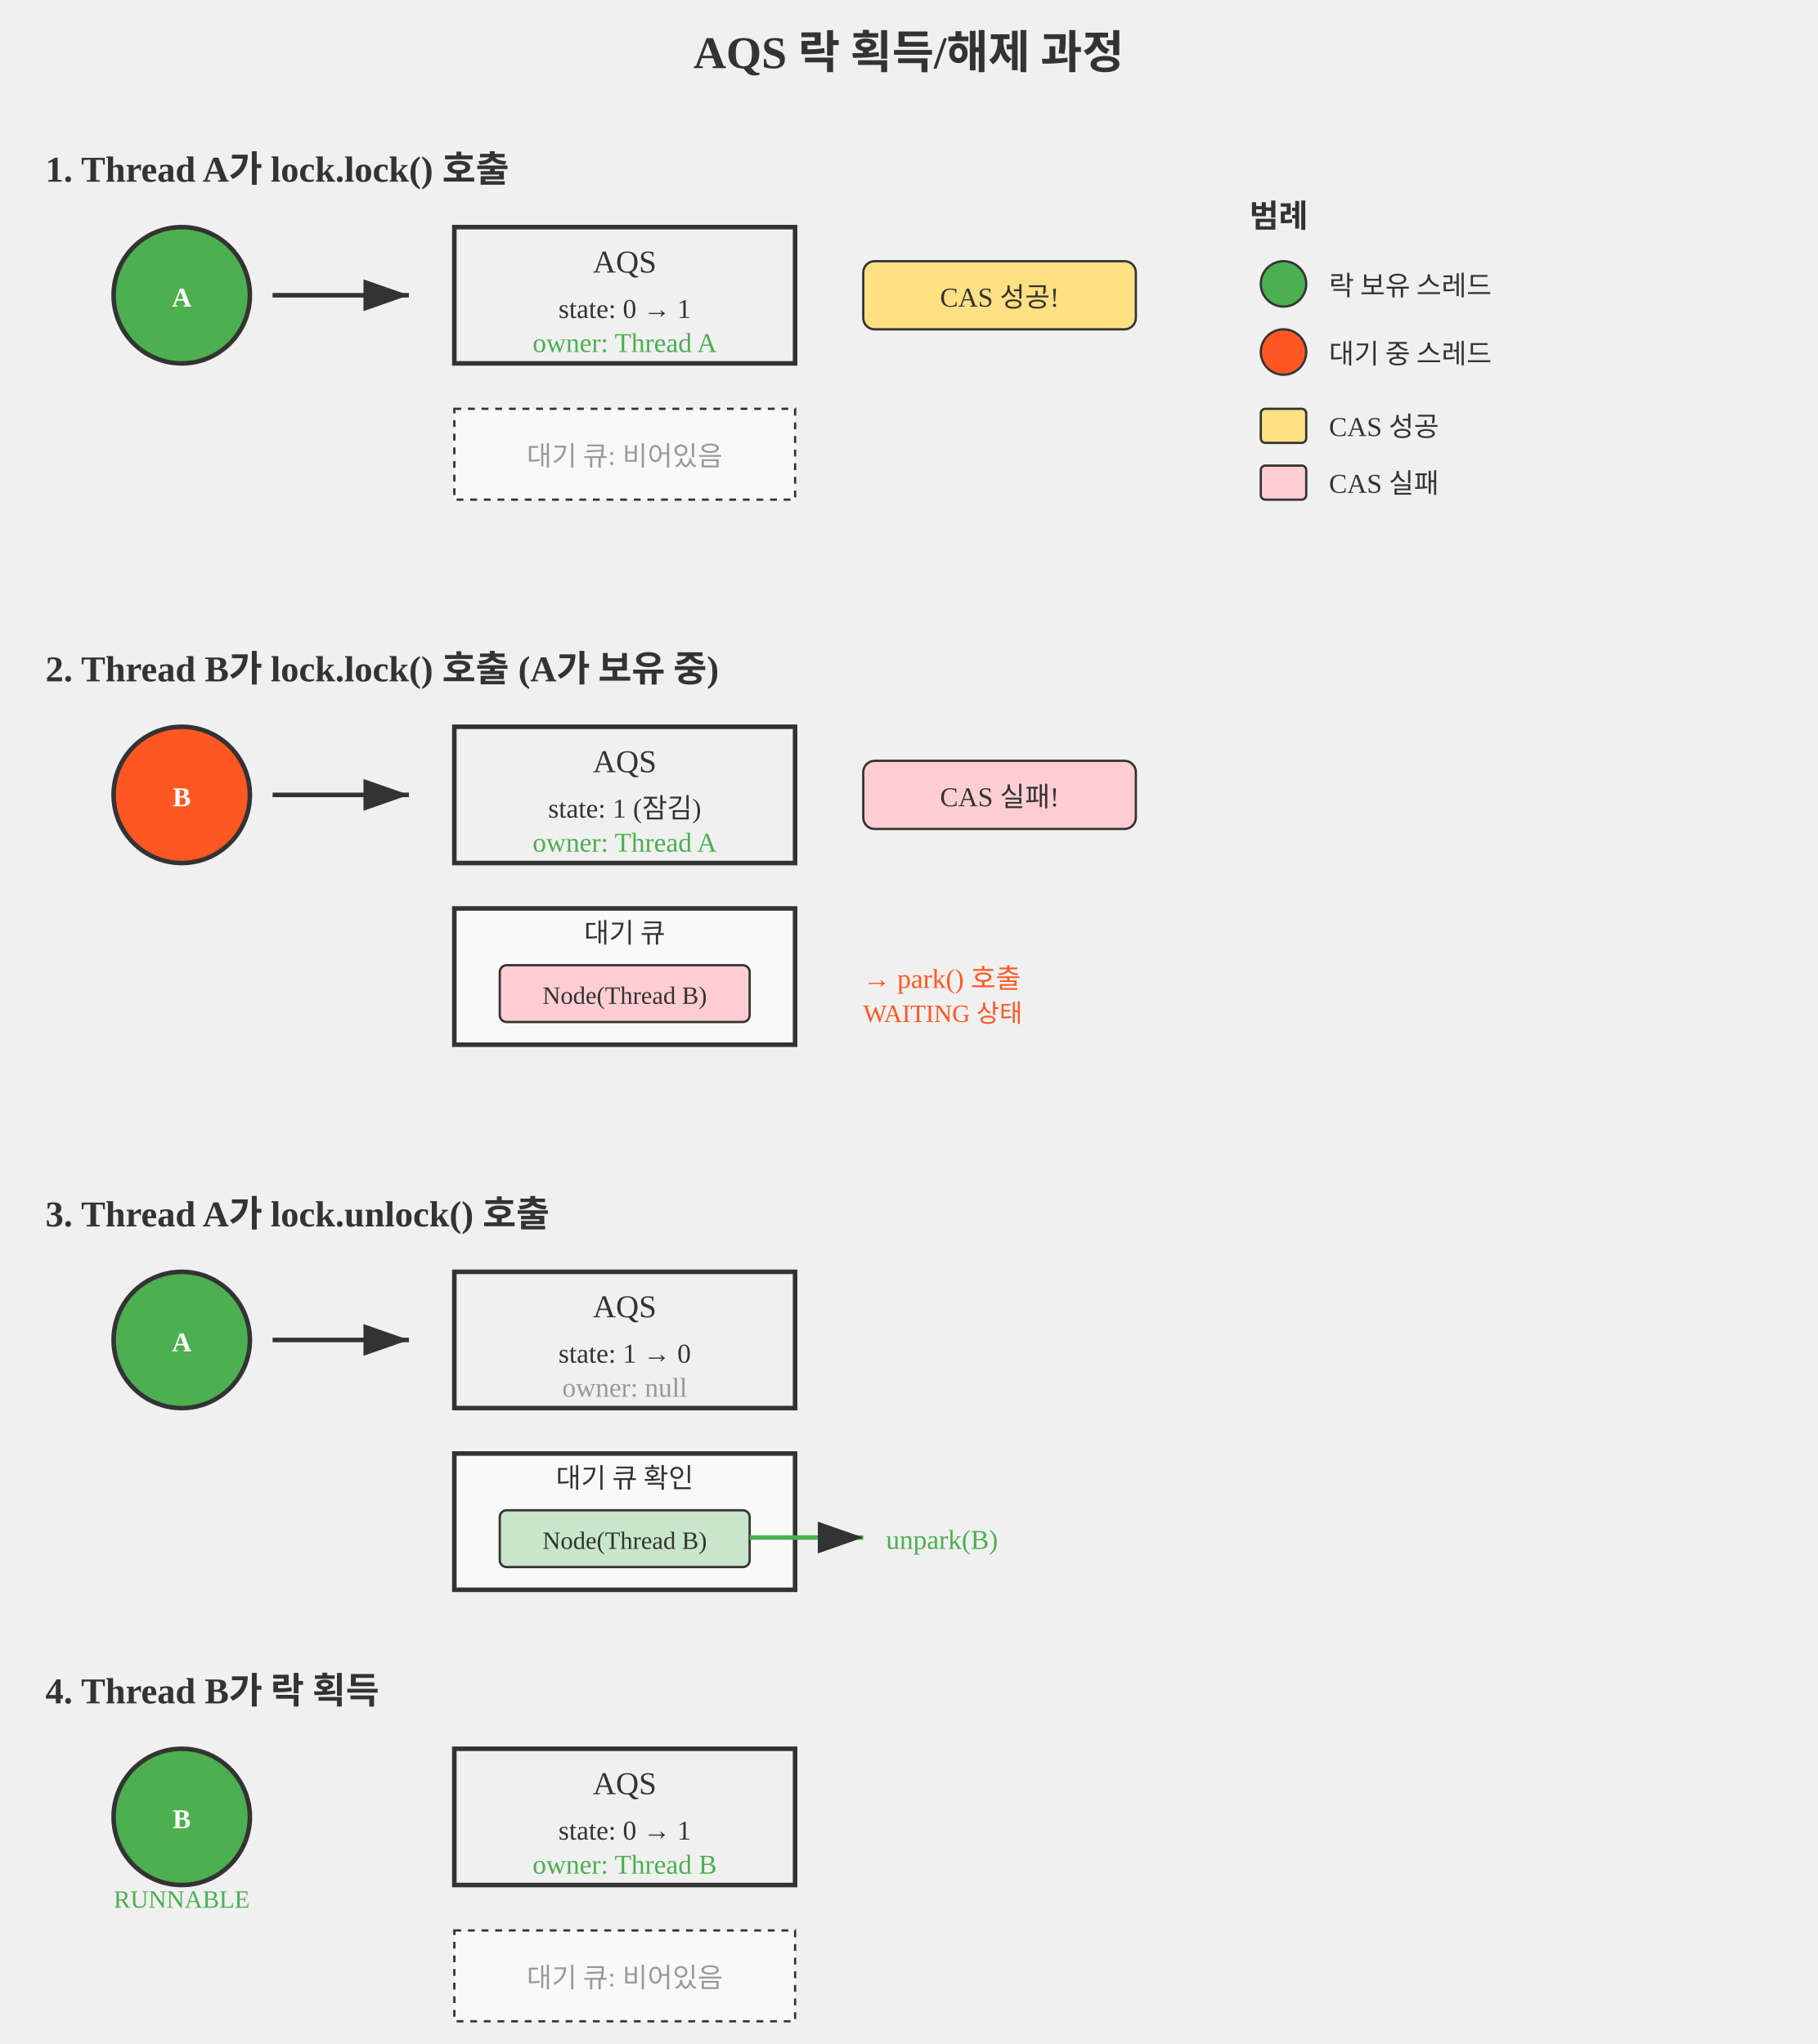
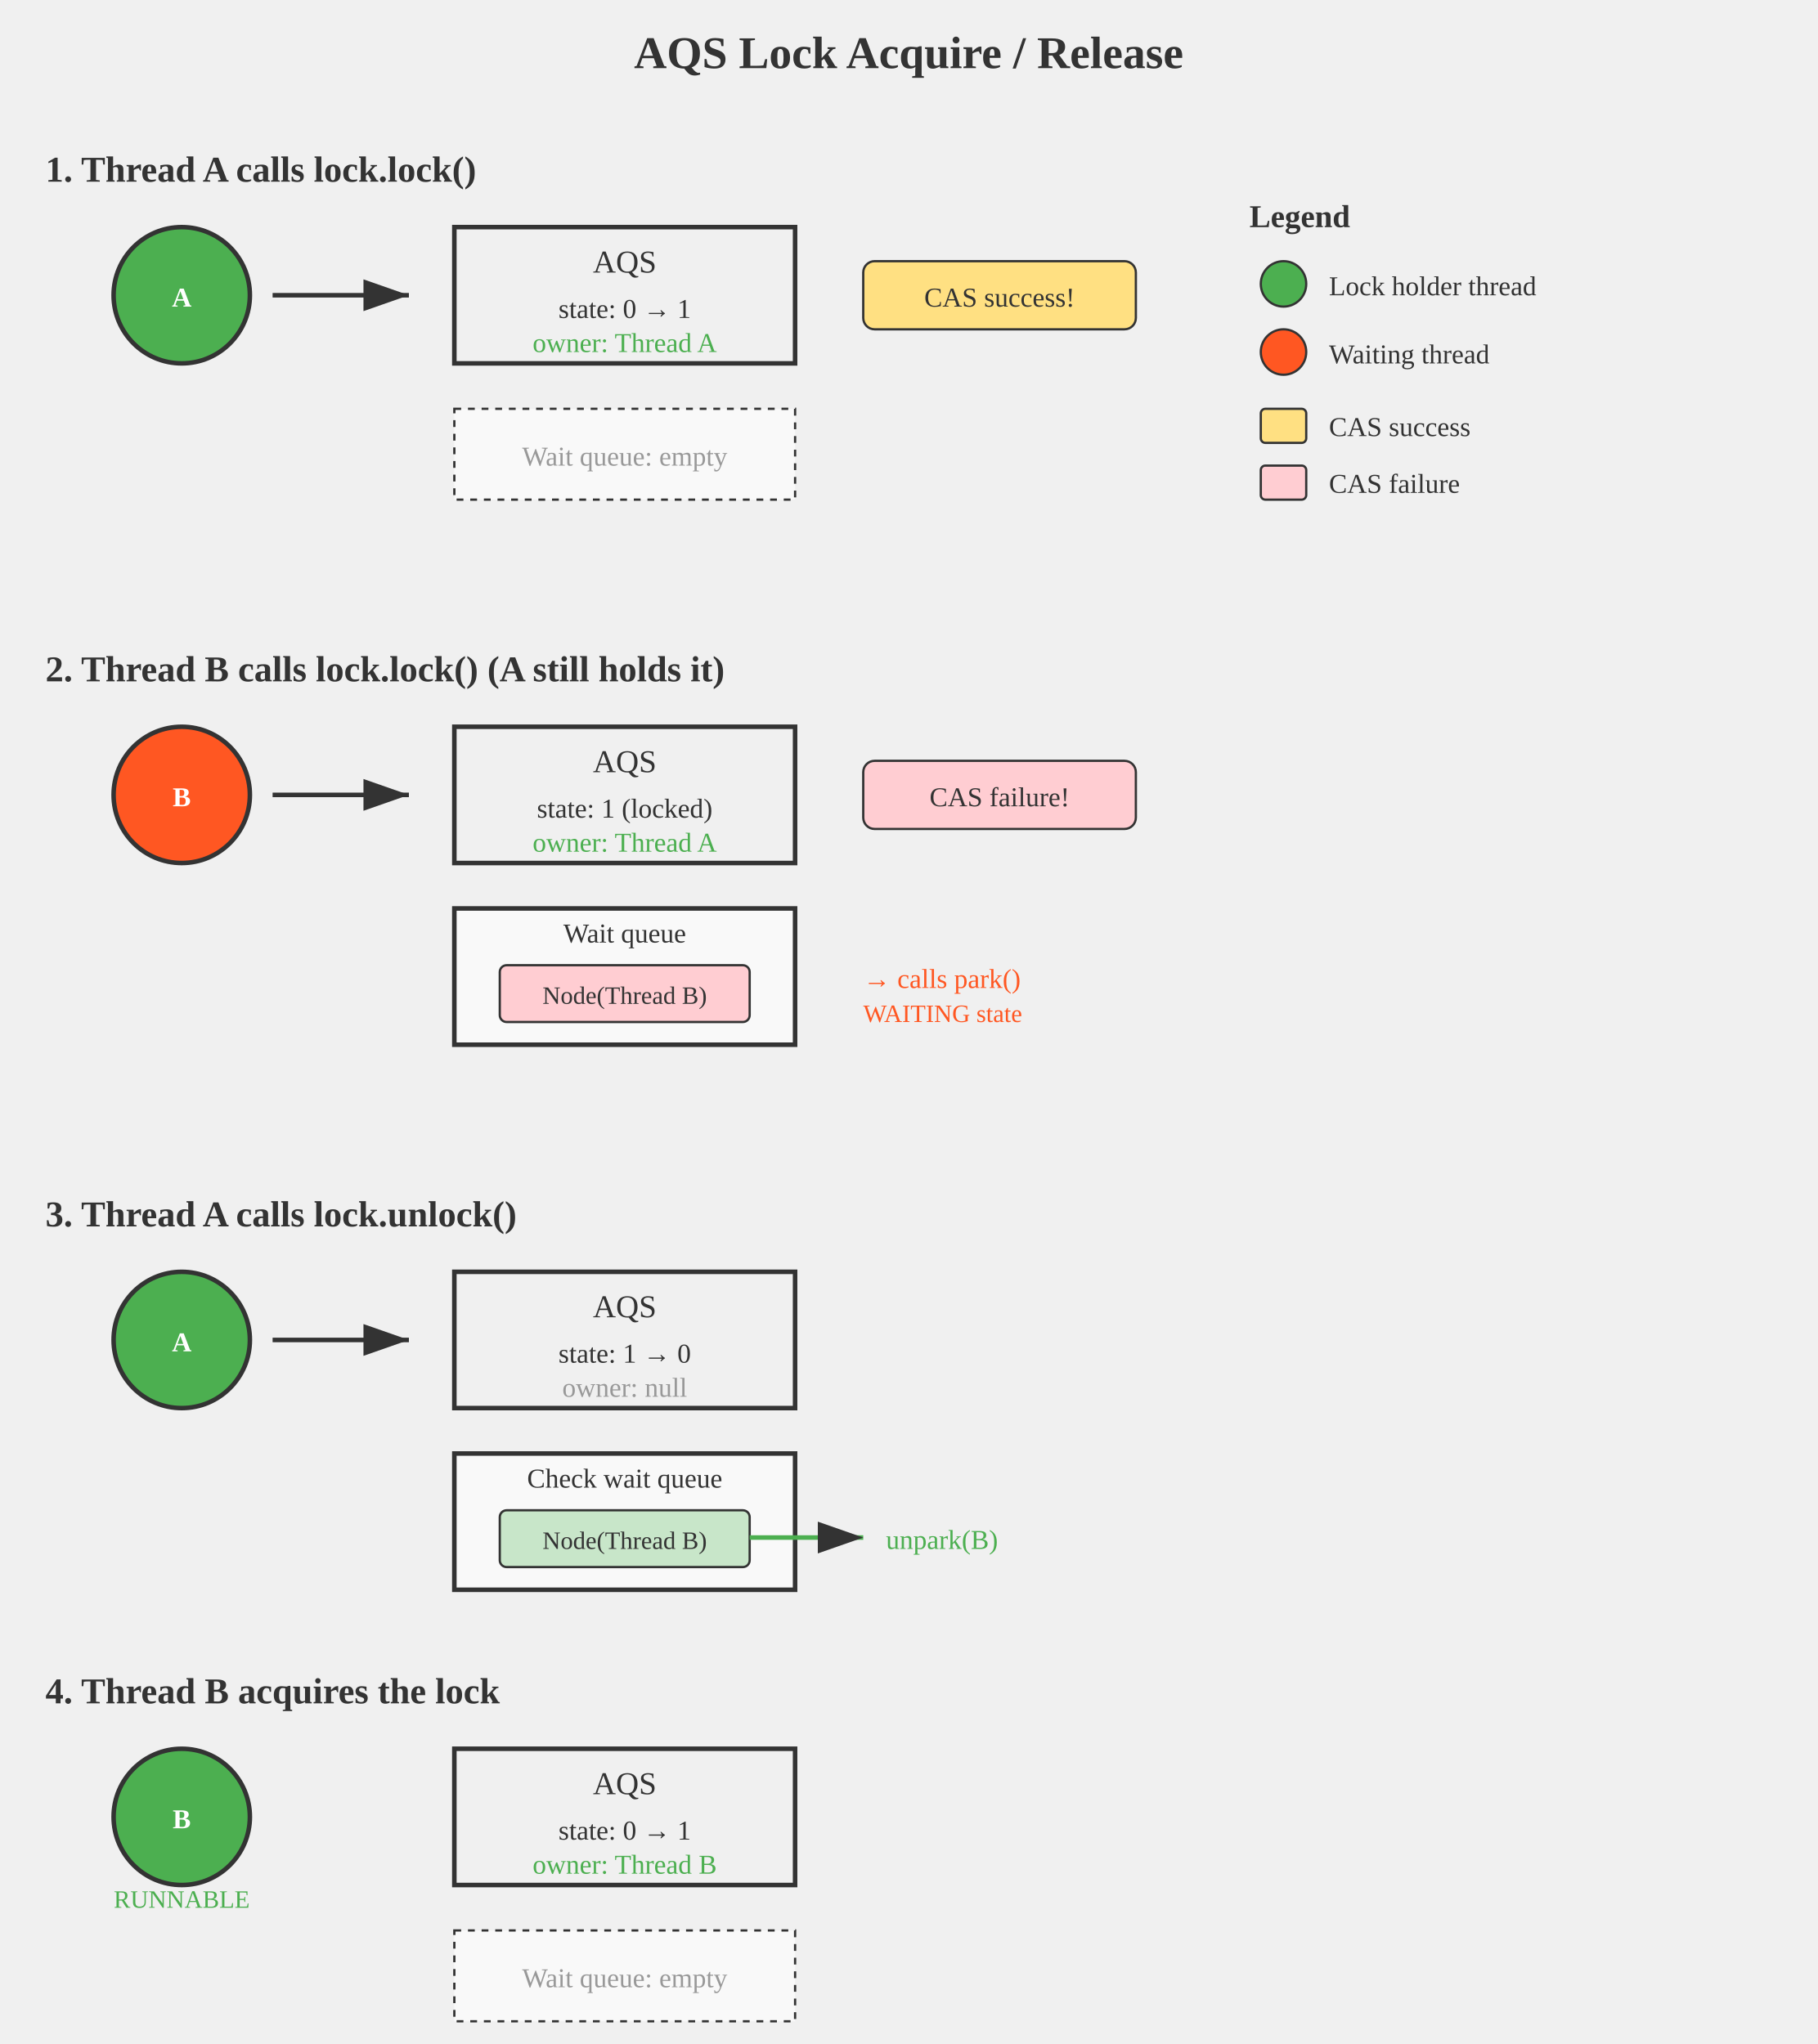
<svg xmlns="http://www.w3.org/2000/svg" viewBox="0 0 800 900">
  <defs>
    <marker id="arrowhead" markerWidth="10" markerHeight="7" refX="10" refY="3.5" orient="auto">
      <polygon points="0 0, 10 3.5, 0 7" fill="#333" />
    </marker>
  </defs>
-   <text x="400" y="30" font-size="20" font-weight="bold" text-anchor="middle" fill="#333">AQS 락 획득/해제 과정</text>
+   <text x="400" y="30" font-size="20" font-weight="bold" text-anchor="middle" fill="#333">AQS Lock Acquire / Release</text>
  <g transform="translate(0, 60)">
-     <text x="20" y="20" font-size="16" font-weight="bold" fill="#333">1. Thread A가 lock.lock() 호출</text>
+     <text x="20" y="20" font-size="16" font-weight="bold" fill="#333">1. Thread A calls lock.lock()</text>
    <circle cx="80" cy="70" r="30" fill="#4CAF50" stroke="#333" stroke-width="2" />
    <text x="80" y="75" text-anchor="middle" fill="white" font-weight="bold">A</text>
    <line x1="120" y1="70" x2="180" y2="70" stroke="#333" stroke-width="2" marker-end="url(#arrowhead)" />
    <rect x="200" y="40" width="150" height="60" fill="#f0f0f0" stroke="#333" stroke-width="2" />
    <text x="275" y="60" text-anchor="middle" font-size="14" fill="#333">AQS</text>
    <text x="275" y="80" text-anchor="middle" font-size="12" fill="#333">state: 0 → 1</text>
    <text x="275" y="95" text-anchor="middle" font-size="12" fill="#4CAF50">owner: Thread A</text>
    <rect x="380" y="55" width="120" height="30" fill="#FFE082" stroke="#333" stroke-width="1" rx="5" />
-     <text x="440" y="75" text-anchor="middle" font-size="12" fill="#333">CAS 성공!</text>
+     <text x="440" y="75" text-anchor="middle" font-size="12" fill="#333">CAS success!</text>
    <rect x="200" y="120" width="150" height="40" fill="#f9f9f9" stroke="#333" stroke-width="1" stroke-dasharray="3,3" />
-     <text x="275" y="145" text-anchor="middle" font-size="12" fill="#999">대기 큐: 비어있음</text>
+     <text x="275" y="145" text-anchor="middle" font-size="12" fill="#999">Wait queue: empty</text>
  </g>
  <g transform="translate(0, 280)">
-     <text x="20" y="20" font-size="16" font-weight="bold" fill="#333">2. Thread B가 lock.lock() 호출 (A가 보유 중)</text>
+     <text x="20" y="20" font-size="16" font-weight="bold" fill="#333">2. Thread B calls lock.lock() (A still holds it)</text>
    <circle cx="80" cy="70" r="30" fill="#FF5722" stroke="#333" stroke-width="2" />
    <text x="80" y="75" text-anchor="middle" fill="white" font-weight="bold">B</text>
    <line x1="120" y1="70" x2="180" y2="70" stroke="#333" stroke-width="2" marker-end="url(#arrowhead)" />
    <rect x="200" y="40" width="150" height="60" fill="#f0f0f0" stroke="#333" stroke-width="2" />
    <text x="275" y="60" text-anchor="middle" font-size="14" fill="#333">AQS</text>
-     <text x="275" y="80" text-anchor="middle" font-size="12" fill="#333">state: 1 (잠김)</text>
+     <text x="275" y="80" text-anchor="middle" font-size="12" fill="#333">state: 1 (locked)</text>
    <text x="275" y="95" text-anchor="middle" font-size="12" fill="#4CAF50">owner: Thread A</text>
    <rect x="380" y="55" width="120" height="30" fill="#FFCDD2" stroke="#333" stroke-width="1" rx="5" />
-     <text x="440" y="75" text-anchor="middle" font-size="12" fill="#333">CAS 실패!</text>
+     <text x="440" y="75" text-anchor="middle" font-size="12" fill="#333">CAS failure!</text>
    <rect x="200" y="120" width="150" height="60" fill="#f9f9f9" stroke="#333" stroke-width="2" />
-     <text x="275" y="135" text-anchor="middle" font-size="12" fill="#333">대기 큐</text>
+     <text x="275" y="135" text-anchor="middle" font-size="12" fill="#333">Wait queue</text>
    <rect x="220" y="145" width="110" height="25" fill="#FFCDD2" stroke="#333" stroke-width="1" rx="3" />
    <text x="275" y="162" text-anchor="middle" font-size="11" fill="#333">Node(Thread B)</text>
-     <text x="380" y="155" font-size="12" fill="#FF5722">→ park() 호출</text>
-     <text x="380" y="170" font-size="11" fill="#FF5722">WAITING 상태</text>
+     <text x="380" y="155" font-size="12" fill="#FF5722">→ calls park()</text>
+     <text x="380" y="170" font-size="11" fill="#FF5722">WAITING state</text>
  </g>
  <g transform="translate(0, 520)">
-     <text x="20" y="20" font-size="16" font-weight="bold" fill="#333">3. Thread A가 lock.unlock() 호출</text>
+     <text x="20" y="20" font-size="16" font-weight="bold" fill="#333">3. Thread A calls lock.unlock()</text>
    <circle cx="80" cy="70" r="30" fill="#4CAF50" stroke="#333" stroke-width="2" />
    <text x="80" y="75" text-anchor="middle" fill="white" font-weight="bold">A</text>
    <line x1="120" y1="70" x2="180" y2="70" stroke="#333" stroke-width="2" marker-end="url(#arrowhead)" />
    <rect x="200" y="40" width="150" height="60" fill="#f0f0f0" stroke="#333" stroke-width="2" />
    <text x="275" y="60" text-anchor="middle" font-size="14" fill="#333">AQS</text>
    <text x="275" y="80" text-anchor="middle" font-size="12" fill="#333">state: 1 → 0</text>
    <text x="275" y="95" text-anchor="middle" font-size="12" fill="#999">owner: null</text>
    <rect x="200" y="120" width="150" height="60" fill="#f9f9f9" stroke="#333" stroke-width="2" />
-     <text x="275" y="135" text-anchor="middle" font-size="12" fill="#333">대기 큐 확인</text>
+     <text x="275" y="135" text-anchor="middle" font-size="12" fill="#333">Check wait queue</text>
    <rect x="220" y="145" width="110" height="25" fill="#C8E6C9" stroke="#333" stroke-width="1" rx="3" />
    <text x="275" y="162" text-anchor="middle" font-size="11" fill="#333">Node(Thread B)</text>
    <g>
      <line x1="330" y1="157" x2="380" y2="157" stroke="#4CAF50" stroke-width="2" marker-end="url(#arrowhead)" />
      <text x="390" y="162" font-size="12" fill="#4CAF50">unpark(B)</text>
    </g>
  </g>
  <g transform="translate(0, 730)">
-     <text x="20" y="20" font-size="16" font-weight="bold" fill="#333">4. Thread B가 락 획득</text>
+     <text x="20" y="20" font-size="16" font-weight="bold" fill="#333">4. Thread B acquires the lock</text>
    <circle cx="80" cy="70" r="30" fill="#4CAF50" stroke="#333" stroke-width="2" />
    <text x="80" y="75" text-anchor="middle" fill="white" font-weight="bold">B</text>
    <text x="80" y="110" text-anchor="middle" font-size="11" fill="#4CAF50">RUNNABLE</text>
    <rect x="200" y="40" width="150" height="60" fill="#f0f0f0" stroke="#333" stroke-width="2" />
    <text x="275" y="60" text-anchor="middle" font-size="14" fill="#333">AQS</text>
    <text x="275" y="80" text-anchor="middle" font-size="12" fill="#333">state: 0 → 1</text>
    <text x="275" y="95" text-anchor="middle" font-size="12" fill="#4CAF50">owner: Thread B</text>
    <rect x="200" y="120" width="150" height="40" fill="#f9f9f9" stroke="#333" stroke-width="1" stroke-dasharray="3,3" />
-     <text x="275" y="145" text-anchor="middle" font-size="12" fill="#999">대기 큐: 비어있음</text>
+     <text x="275" y="145" text-anchor="middle" font-size="12" fill="#999">Wait queue: empty</text>
  </g>
  <g transform="translate(550, 100)">
-     <text x="0" y="0" font-size="14" font-weight="bold" fill="#333">범례</text>
+     <text x="0" y="0" font-size="14" font-weight="bold" fill="#333">Legend</text>
    <circle cx="15" cy="25" r="10" fill="#4CAF50" stroke="#333" stroke-width="1" />
-     <text x="35" y="30" font-size="12" fill="#333">락 보유 스레드</text>
+     <text x="35" y="30" font-size="12" fill="#333">Lock holder thread</text>
    <circle cx="15" cy="55" r="10" fill="#FF5722" stroke="#333" stroke-width="1" />
-     <text x="35" y="60" font-size="12" fill="#333">대기 중 스레드</text>
+     <text x="35" y="60" font-size="12" fill="#333">Waiting thread</text>
    <rect x="5" y="80" width="20" height="15" fill="#FFE082" stroke="#333" stroke-width="1" rx="2" />
-     <text x="35" y="92" font-size="12" fill="#333">CAS 성공</text>
+     <text x="35" y="92" font-size="12" fill="#333">CAS success</text>
    <rect x="5" y="105" width="20" height="15" fill="#FFCDD2" stroke="#333" stroke-width="1" rx="2" />
-     <text x="35" y="117" font-size="12" fill="#333">CAS 실패</text>
+     <text x="35" y="117" font-size="12" fill="#333">CAS failure</text>
  </g>
</svg>
